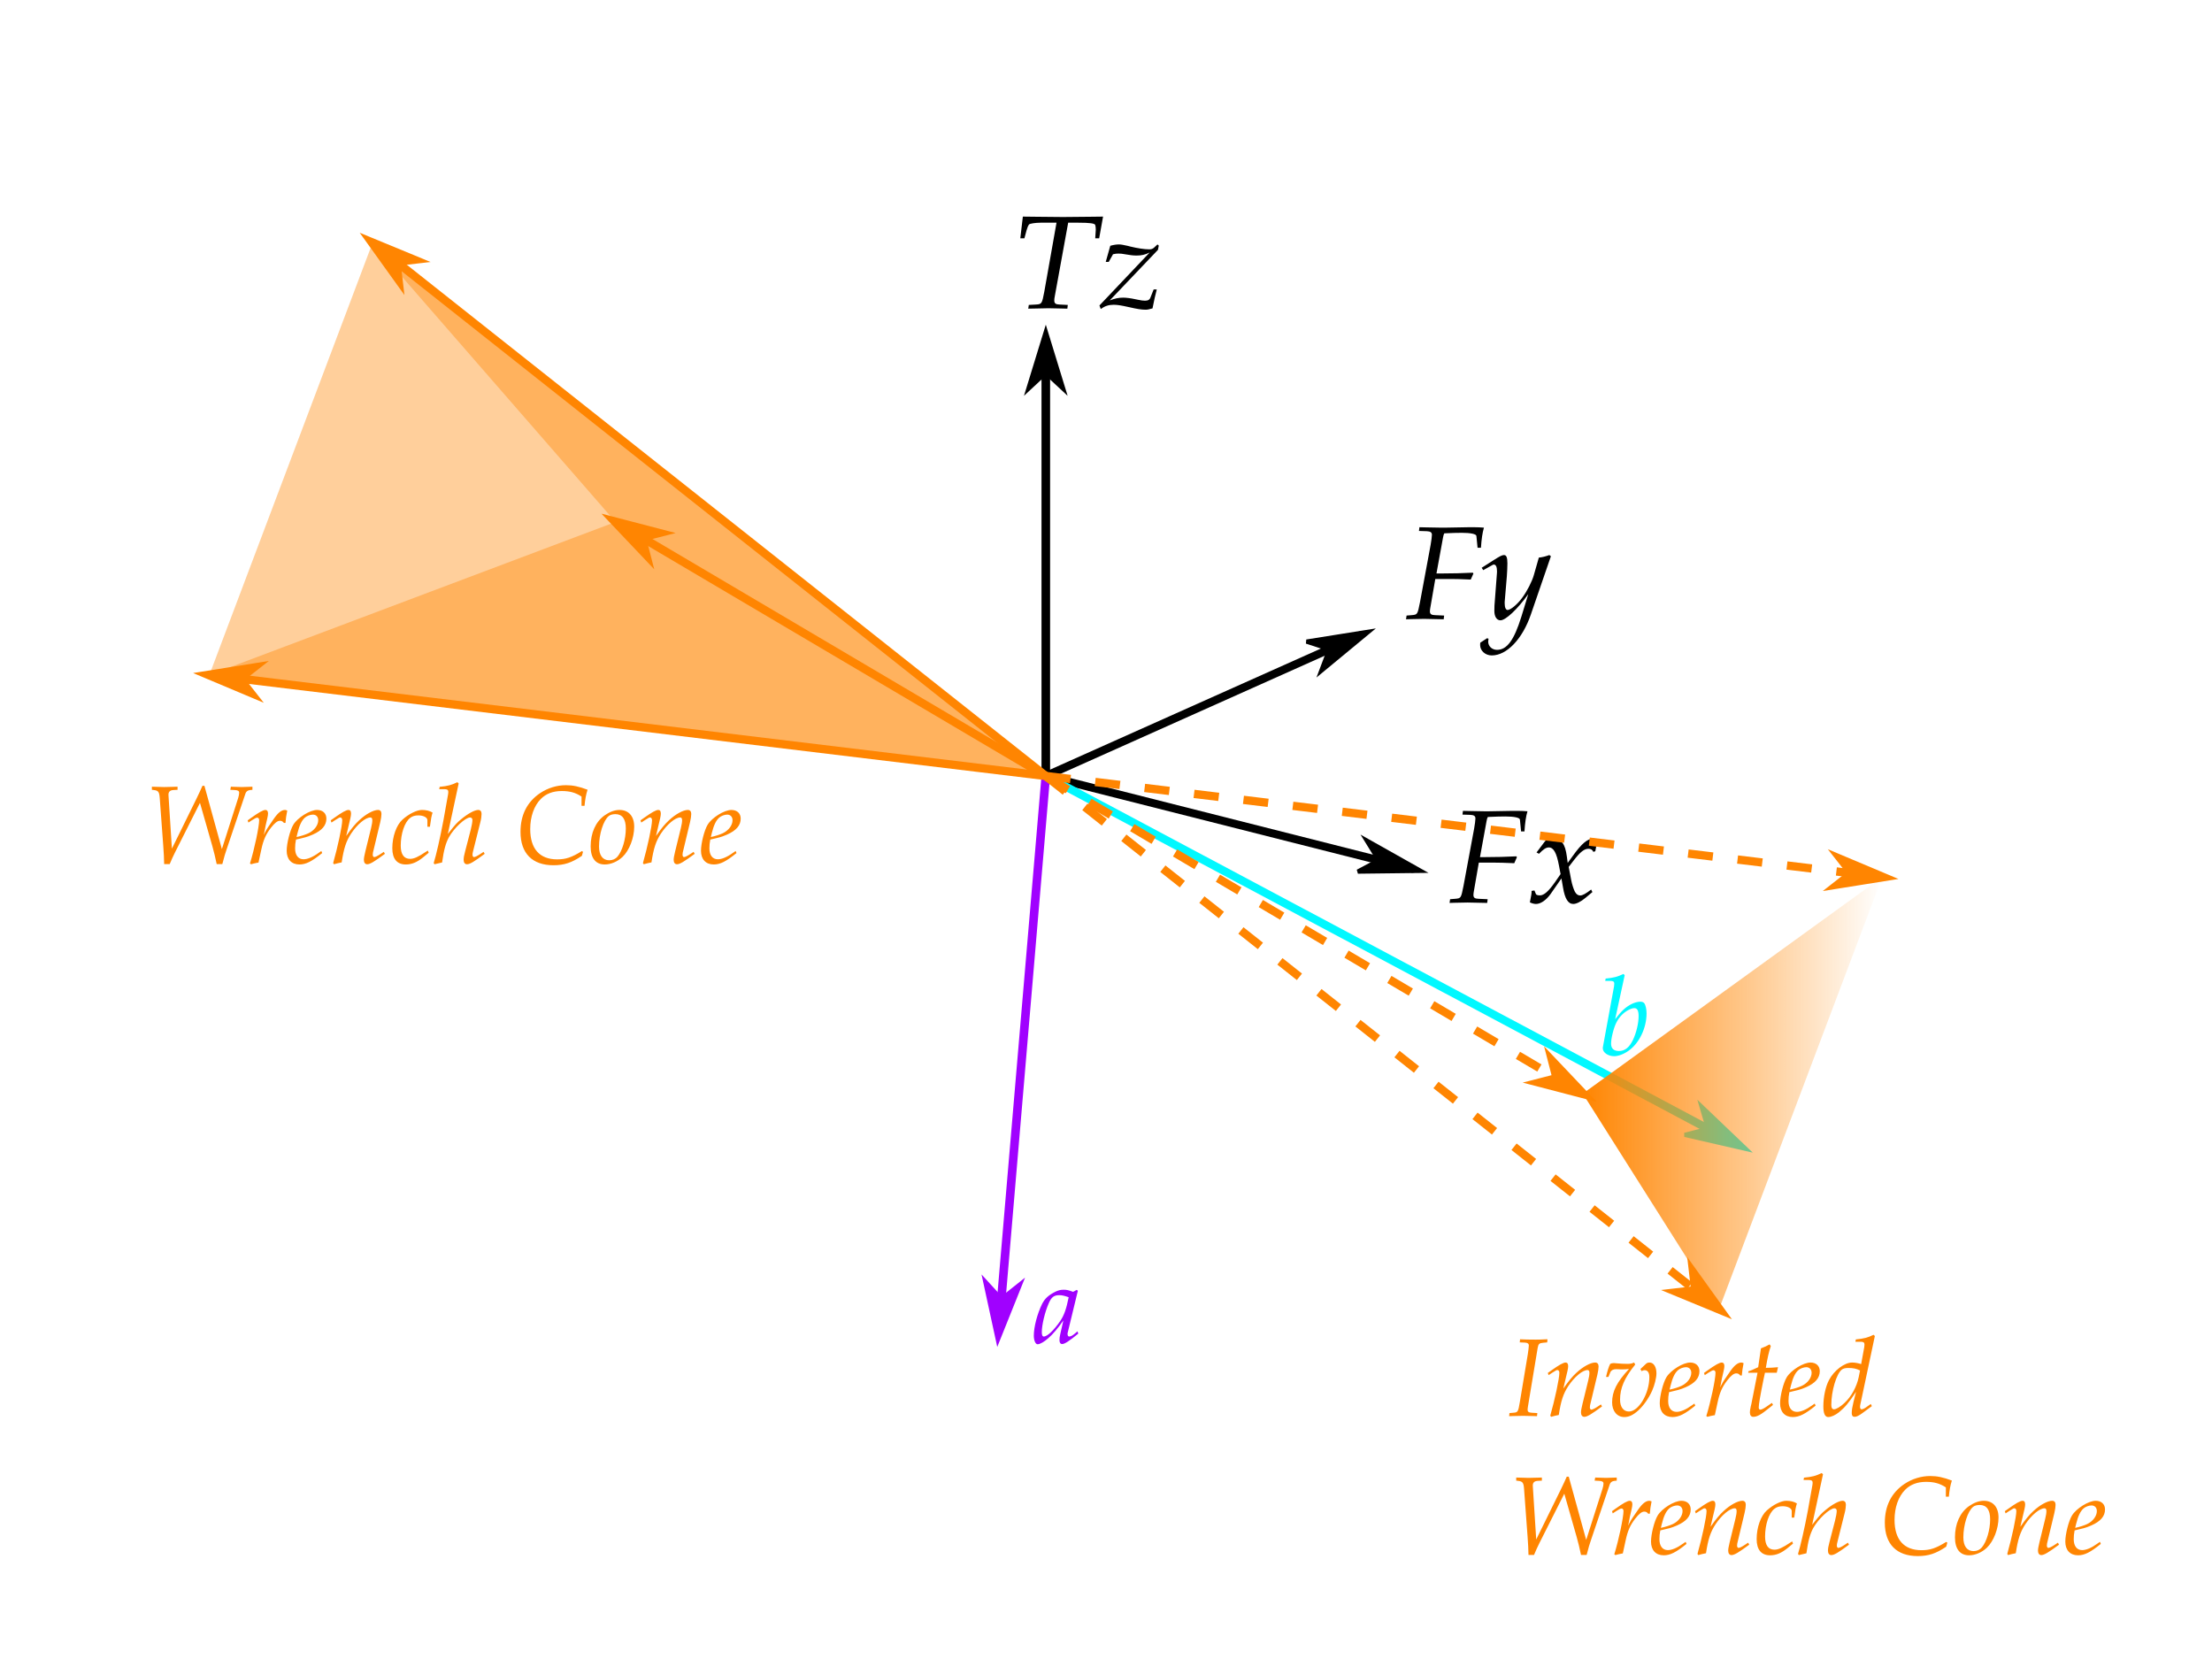
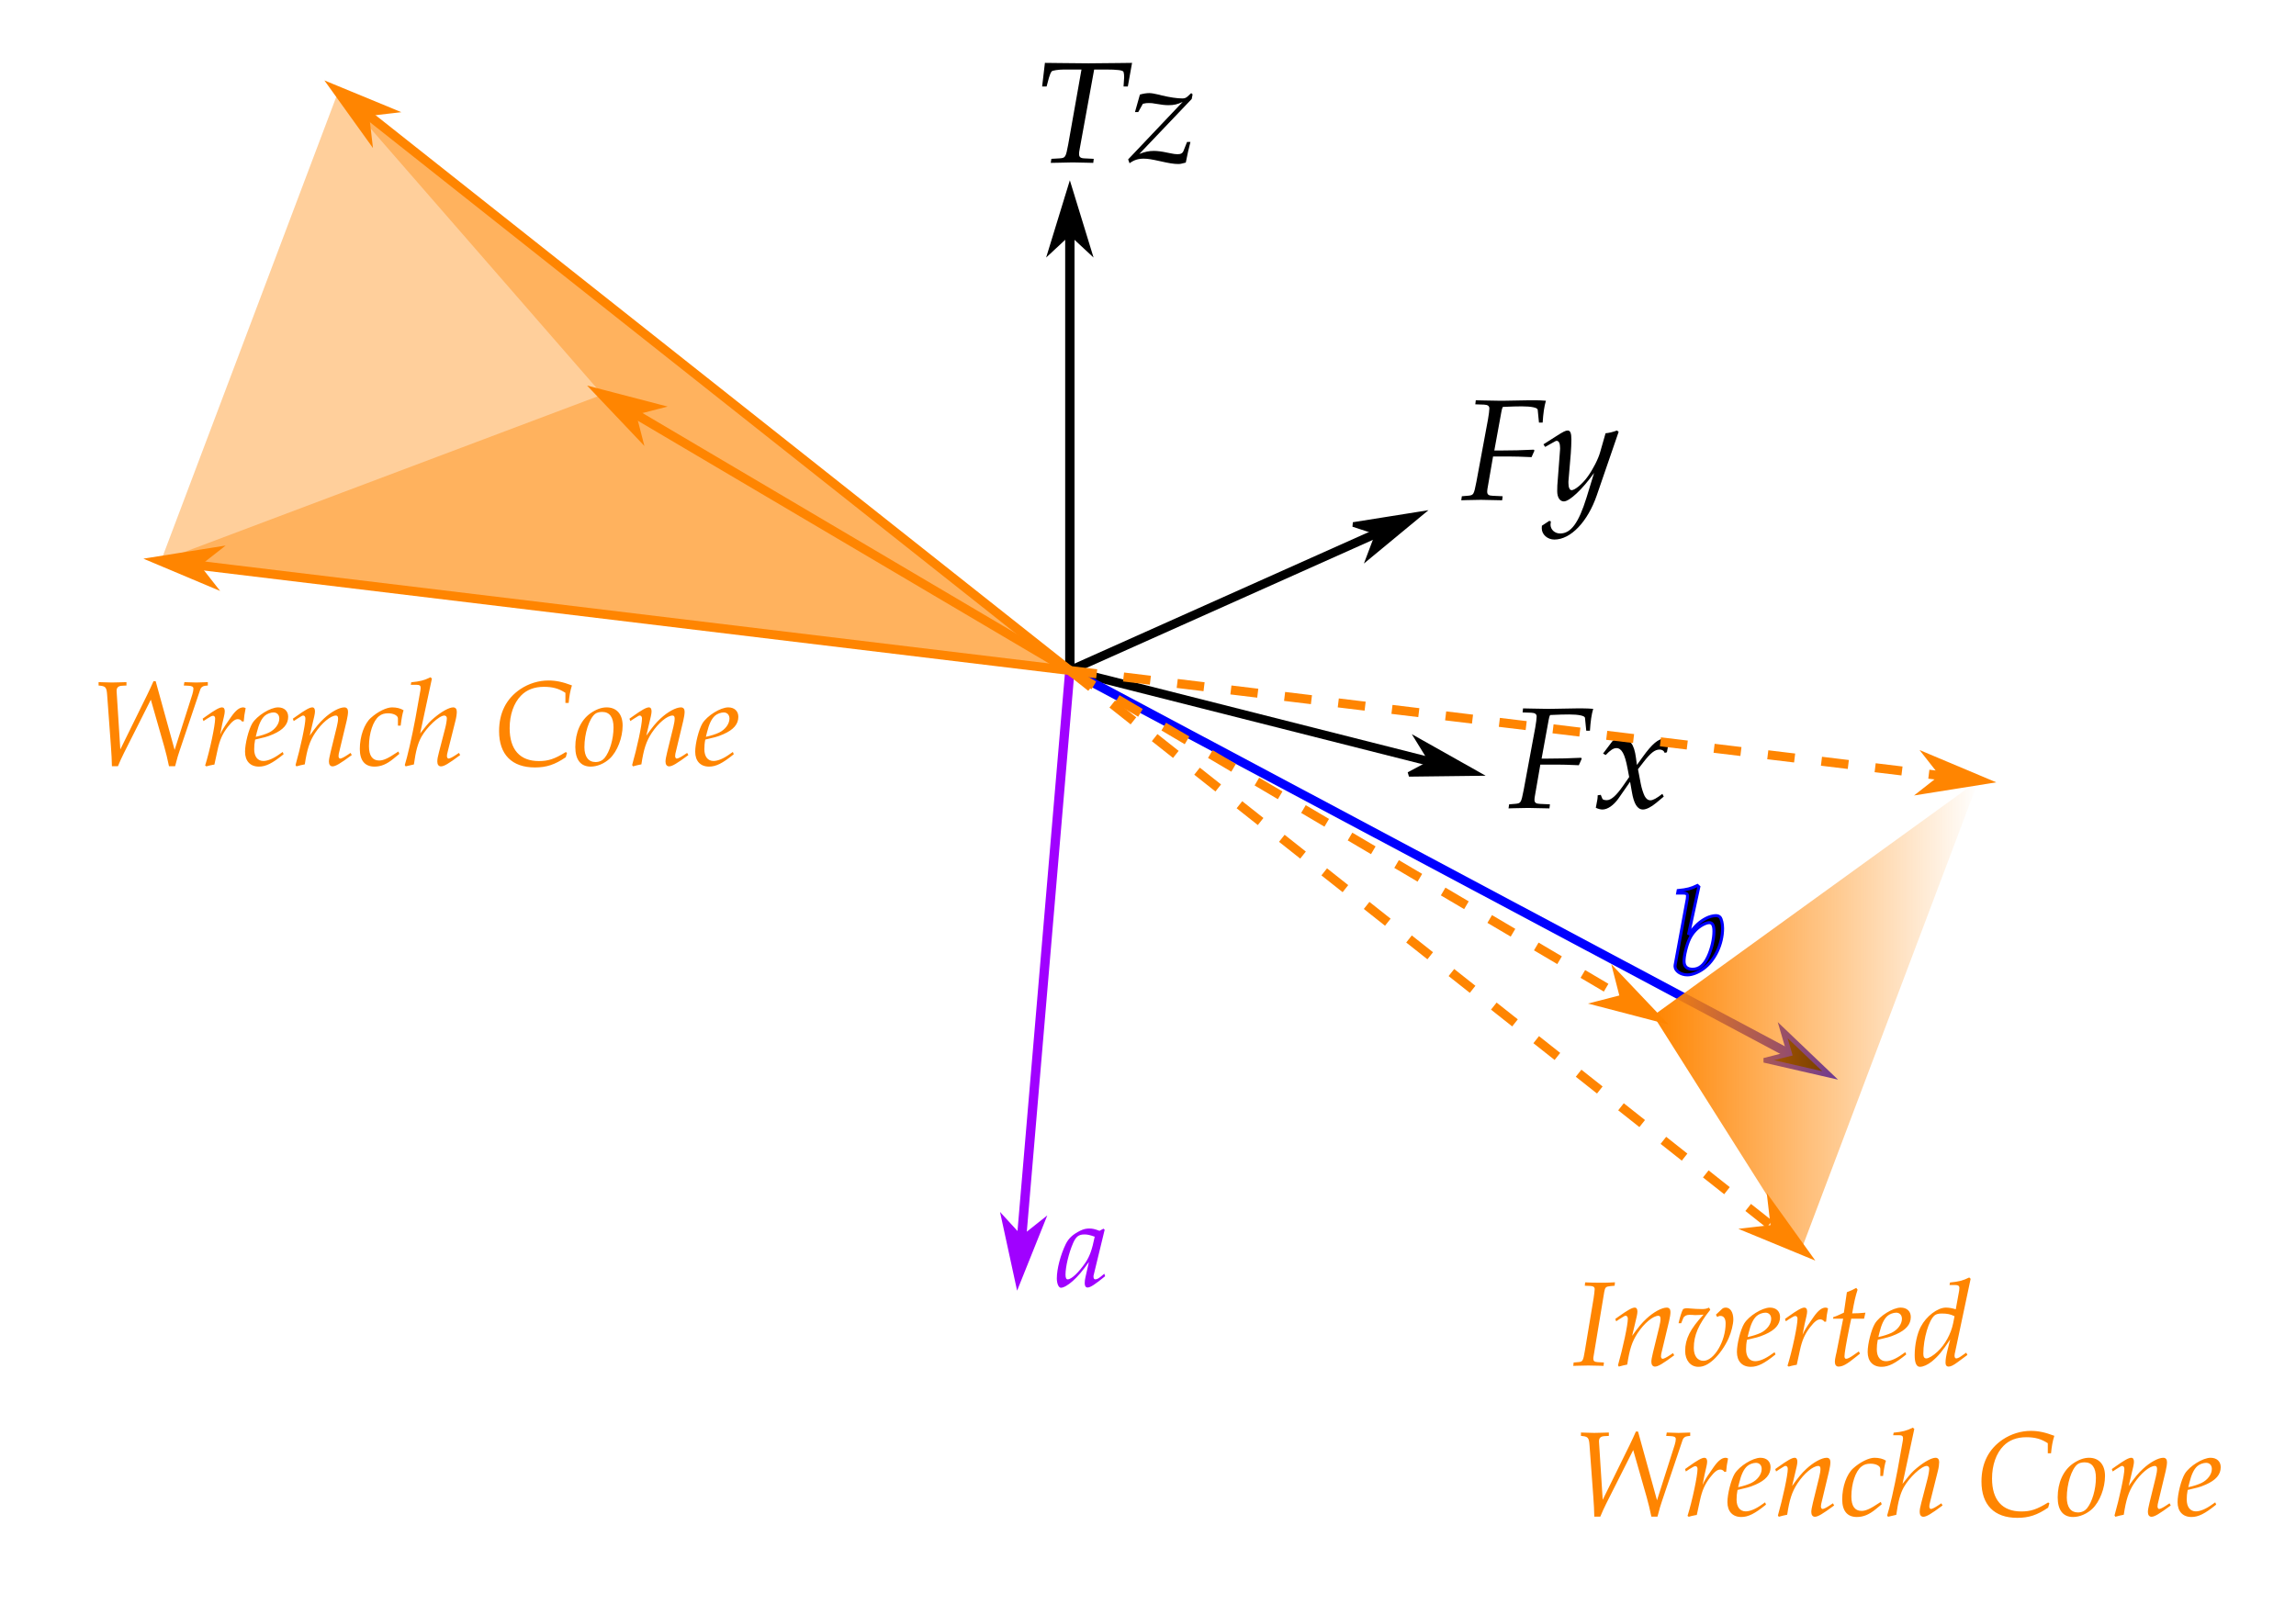
- <svg xmlns="http://www.w3.org/2000/svg" xmlns:xlink="http://www.w3.org/1999/xlink" width="800px" height="600px" viewBox="0 0 800 600" version="1.1" id="SVGRoot">
+ <svg xmlns="http://www.w3.org/2000/svg" xmlns:xlink="http://www.w3.org/1999/xlink" width="764.247" height="537.559" viewBox="0 0 764.247 537.559" version="1.1" id="SVGRoot">
  <defs id="defs815">
    <linearGradient id="linearGradient1993">
      <stop style="stop-color:#ff8501;stop-opacity:1;" offset="0" id="stop1989" />
      <stop style="stop-color:#ff8501;stop-opacity:0;" offset="1" id="stop1991" />
    </linearGradient>
    <marker style="overflow:visible" id="marker1190" refX="0" refY="0" orient="auto">
-       <path transform="matrix(-0.4,0,0,-0.4,-4,0)" style="fill:#01f8ff;fill-opacity:1;fill-rule:evenodd;stroke:#01f8ff;stroke-width:1pt;stroke-opacity:1" d="M 0,0 5,-5 -12.5,0 5,5 Z" id="path1188" />
+       <path transform="matrix(-0.4,0,0,-0.4,-4,0)" style="fill:#000000;fill-opacity:1;fill-rule:evenodd;stroke:#0000ff;stroke-width:1pt;stroke-opacity:1" d="M 0,0 5,-5 -12.5,0 5,5 Z" id="path1188" />
    </marker>
    <marker style="overflow:visible" id="marker1174" refX="0" refY="0" orient="auto">
      <path transform="matrix(-0.4,0,0,-0.4,-4,0)" style="fill:#a001ff;fill-opacity:1;fill-rule:evenodd;stroke:#a001ff;stroke-width:1pt;stroke-opacity:1" d="M 0,0 5,-5 -12.5,0 5,5 Z" id="path1172" />
    </marker>
    <marker style="overflow:visible" id="marker1128" refX="0" refY="0" orient="auto">
      <path transform="matrix(-0.4,0,0,-0.4,-4,0)" style="fill:#ff8501;fill-opacity:1;fill-rule:evenodd;stroke:#ff8501;stroke-width:1pt;stroke-opacity:1" d="M 0,0 5,-5 -12.5,0 5,5 Z" id="path1126" />
    </marker>
    <marker style="overflow:visible" id="marker1124" refX="0" refY="0" orient="auto">
      <path transform="matrix(-0.4,0,0,-0.4,-4,0)" style="fill:#ff8501;fill-opacity:1;fill-rule:evenodd;stroke:#ff8501;stroke-width:1pt;stroke-opacity:1" d="M 0,0 5,-5 -12.5,0 5,5 Z" id="path1122" />
    </marker>
    <marker style="overflow:visible" id="marker1120" refX="0" refY="0" orient="auto">
      <path transform="matrix(-0.4,0,0,-0.4,-4,0)" style="fill:#ff8501;fill-opacity:1;fill-rule:evenodd;stroke:#ff8501;stroke-width:1pt;stroke-opacity:1" d="M 0,0 5,-5 -12.5,0 5,5 Z" id="path1118" />
    </marker>
    <marker style="overflow:visible" id="marker9817" refX="0" refY="0" orient="auto">
      <path transform="matrix(-0.4,0,0,-0.4,-4,0)" style="fill:#000000;fill-opacity:1;fill-rule:evenodd;stroke:#000000;stroke-width:1pt;stroke-opacity:1" d="M 0,0 5,-5 -12.5,0 5,5 Z" id="path9815" />
    </marker>
    <marker orient="auto" refY="0" refX="0" id="Arrow1Mend" style="overflow:visible">
      <path id="path835" d="M 0,0 5,-5 -12.5,0 5,5 Z" style="fill:#000000;fill-opacity:1;fill-rule:evenodd;stroke:#000000;stroke-width:1pt;stroke-opacity:1" transform="matrix(-0.4,0,0,-0.4,-4,0)" />
    </marker>
    <marker orient="auto" refY="0" refX="0" id="marker9913" style="overflow:visible">
      <path id="path9911" d="M 0,0 5,-5 -12.5,0 5,5 Z" style="fill:#000000;fill-opacity:1;fill-rule:evenodd;stroke:#000000;stroke-width:1pt;stroke-opacity:1" transform="matrix(-0.4,0,0,-0.4,-4,0)" />
    </marker>
    <marker style="overflow:visible" id="marker1124-7" refX="0" refY="0" orient="auto">
      <path transform="matrix(-0.4,0,0,-0.4,-4,0)" style="fill:#ff8501;fill-opacity:1;fill-rule:evenodd;stroke:#ff8501;stroke-width:1pt;stroke-opacity:1" d="M 0,0 5,-5 -12.5,0 5,5 Z" id="path1122-9" />
    </marker>
    <marker style="overflow:visible" id="marker1128-5" refX="0" refY="0" orient="auto">
      <path transform="matrix(-0.4,0,0,-0.4,-4,0)" style="fill:#ff8501;fill-opacity:1;fill-rule:evenodd;stroke:#ff8501;stroke-width:1pt;stroke-opacity:1" d="M 0,0 5,-5 -12.5,0 5,5 Z" id="path1126-5" />
    </marker>
    <marker style="overflow:visible" id="marker1120-1" refX="0" refY="0" orient="auto">
      <path transform="matrix(-0.4,0,0,-0.4,-4,0)" style="fill:#ff8501;fill-opacity:1;fill-rule:evenodd;stroke:#ff8501;stroke-width:1pt;stroke-opacity:1" d="M 0,0 5,-5 -12.5,0 5,5 Z" id="path1118-7" />
    </marker>
    <linearGradient xlink:href="#linearGradient1993" id="linearGradient1997" x1="611.827" y1="460.176" x2="696.074" y2="460.176" gradientUnits="userSpaceOnUse" gradientTransform="matrix(1.285602,0,0,1.197078,-123.7818,-120.5388)" />
    <marker style="overflow:visible" id="marker1174-8" refX="0" refY="0" orient="auto">
      <path transform="matrix(-0.4,0,0,-0.4,-4,0)" style="fill:#a001ff;fill-opacity:1;fill-rule:evenodd;stroke:#a001ff;stroke-width:1pt;stroke-opacity:1" d="M 0,0 5,-5 -12.5,0 5,5 Z" id="path1172-7" />
    </marker>
  </defs>
-   <g id="layer1">
+   <g id="layer1" transform="translate(-22.1186,-57.40196)">
    <g id="g3637" transform="translate(-90.34766,-35.00941)">
      <path style="fill:#ff8501;fill-opacity:0.392;stroke:none;stroke-width:1.241px;stroke-linecap:butt;stroke-linejoin:miter;stroke-opacity:1" d="M 468.577,315.66 225.075,122.854 166.062,279.13 Z" id="path1136" />
      <path style="fill:#ff8501;fill-opacity:0.392;stroke:none;stroke-width:1.241px;stroke-linecap:butt;stroke-linejoin:miter;stroke-opacity:1" d="m 468.577,315.66 -155.609,-91.87 -146.906,55.34 302.515,36.53" id="path1138" />
      <path style="fill:#ff8501;fill-opacity:0.392;stroke:none;stroke-width:1.241px;stroke-linecap:butt;stroke-linejoin:miter;stroke-opacity:1" d="M 468.577,315.66 312.968,223.79 225.075,122.854 468.577,315.66" id="path1140" />
-       <g id="g1102" transform="matrix(1.285602,0,0,1.197078,-149.379,62.29297)" style="stroke-width:2.418;stroke-miterlimit:4;stroke-dasharray:none">
-         <path style="fill:none;stroke:#000000;stroke-width:2.418;stroke-linecap:round;stroke-linejoin:miter;stroke-miterlimit:4;stroke-dasharray:none;stroke-opacity:1;marker-end:url(#marker9817)" d="M 480.674,211.654 V 80.072" id="path9787" />
-         <path style="fill:none;stroke:#000000;stroke-width:2.418;stroke-linecap:round;stroke-linejoin:miter;stroke-miterlimit:4;stroke-dasharray:none;stroke-opacity:1;marker-end:url(#Arrow1Mend)" d="M 480.674,211.654 569.229,169.128" id="path9867" />
-         <path style="fill:none;stroke:#000000;stroke-width:2.418;stroke-linecap:round;stroke-linejoin:miter;stroke-miterlimit:4;stroke-dasharray:none;stroke-opacity:1;marker-end:url(#marker9913)" d="m 480.674,211.654 103.064,28.017" id="path9903" />
+       <g id="g1102" transform="matrix(1.285602,0,0,1.197078,-149.379,62.29297)" style="fill:#000000;fill-opacity:1;stroke-width:2.418;stroke-miterlimit:4;stroke-dasharray:none">
+         <path style="fill:#000000;fill-opacity:1;stroke:#000000;stroke-width:2.418;stroke-linecap:round;stroke-linejoin:miter;stroke-miterlimit:4;stroke-dasharray:none;stroke-opacity:1;marker-end:url(#marker9817)" d="M 480.674,211.654 V 80.072" id="path9787" />
+         <path style="fill:#000000;fill-opacity:1;stroke:#000000;stroke-width:2.418;stroke-linecap:round;stroke-linejoin:miter;stroke-miterlimit:4;stroke-dasharray:none;stroke-opacity:1;marker-end:url(#Arrow1Mend)" d="M 480.674,211.654 569.229,169.128" id="path9867" />
+         <path style="fill:#000000;fill-opacity:1;stroke:#000000;stroke-width:2.418;stroke-linecap:round;stroke-linejoin:miter;stroke-miterlimit:4;stroke-dasharray:none;stroke-opacity:1;marker-end:url(#marker9913)" d="m 480.674,211.654 103.064,28.017" id="path9903" />
        <text xml:space="preserve" style="font-style:italic;font-variant:normal;font-weight:normal;font-stretch:normal;font-size:40px;line-height:1.25;font-family:'Palatino Linotype';-inkscape-font-specification:'Palatino Linotype Italic';letter-spacing:0px;word-spacing:0px;fill:#000000;fill-opacity:1;stroke:none;stroke-width:2.418;stroke-miterlimit:4;stroke-dasharray:none" x="582.01" y="164.183" id="text9971">
          <tspan id="tspan9969" x="582.01" y="164.183">Fy</tspan>
          <tspan x="582.01" y="214.183" id="tspan9973" />
        </text>
        <text xml:space="preserve" style="font-style:italic;font-variant:normal;font-weight:normal;font-stretch:normal;font-size:40px;line-height:1.25;font-family:'Palatino Linotype';-inkscape-font-specification:'Palatino Linotype Italic';letter-spacing:0px;word-spacing:0px;fill:#000000;fill-opacity:1;stroke:none;stroke-width:2.418;stroke-miterlimit:4;stroke-dasharray:none" x="594.252" y="249.877" id="text9977">
          <tspan id="tspan9975" x="594.252" y="249.877">Fx</tspan>
        </text>
        <text xml:space="preserve" style="font-style:italic;font-variant:normal;font-weight:normal;font-stretch:normal;font-size:40px;line-height:1.25;font-family:'Palatino Linotype';-inkscape-font-specification:'Palatino Linotype Italic';letter-spacing:0px;word-spacing:0px;fill:#000000;fill-opacity:1;stroke:none;stroke-width:2.418;stroke-miterlimit:4;stroke-dasharray:none" x="471.375" y="70.337" id="text9981">
          <tspan id="tspan9979" x="471.375" y="70.337">Tz</tspan>
        </text>
-         <path style="fill:none;stroke:#01f8ff;stroke-width:2.418;stroke-linecap:butt;stroke-linejoin:miter;stroke-miterlimit:4;stroke-dasharray:none;stroke-opacity:1;marker-end:url(#marker1190)" d="M 480.674,211.654 675.424,323.081" id="path1162" />
-         <path style="fill:none;stroke:#a001ff;stroke-width:2.418;stroke-linecap:butt;stroke-linejoin:miter;stroke-miterlimit:4;stroke-dasharray:none;stroke-opacity:1;marker-end:url(#marker1174-8)" d="M 480.674,211.654 467.393,379.402" id="path1164" />
+         <path style="fill:#000000;fill-opacity:1;stroke:#0000ff;stroke-width:2.418;stroke-linecap:butt;stroke-linejoin:miter;stroke-miterlimit:4;stroke-dasharray:none;stroke-opacity:1;marker-end:url(#marker1190)" d="M 480.674,211.654 675.424,323.081" id="path1162" />
+         <path style="fill:#000000;fill-opacity:1;stroke:#a001ff;stroke-width:2.418;stroke-linecap:butt;stroke-linejoin:miter;stroke-miterlimit:4;stroke-dasharray:none;stroke-opacity:1;marker-end:url(#marker1174-8)" d="M 480.674,211.654 467.393,379.402" id="path1164" />
      </g>
      <path style="fill:none;stroke:#ff8501;stroke-width:3;stroke-linecap:butt;stroke-linejoin:miter;stroke-miterlimit:4;stroke-dasharray:none;stroke-opacity:1;marker-end:url(#marker1120)" d="M 468.577,315.66 225.075,122.854" id="path1106" />
      <path style="fill:none;stroke:#ff8501;stroke-width:3;stroke-linecap:butt;stroke-linejoin:miter;stroke-miterlimit:4;stroke-dasharray:none;stroke-opacity:1;marker-end:url(#marker1128)" d="M 468.577,315.66 166.062,279.13" id="path1108" />
      <path style="fill:none;stroke:#ff8501;stroke-width:3;stroke-linecap:butt;stroke-linejoin:miter;stroke-miterlimit:4;stroke-dasharray:none;stroke-opacity:1;marker-end:url(#marker1124)" d="M 468.577,315.66 312.968,223.79" id="path1110" />
-       <path style="fill:none;stroke:#ff8501;stroke-width:3;stroke-linecap:butt;stroke-linejoin:miter;stroke-miterlimit:4;stroke-dasharray:9,9;stroke-dashoffset:0;stroke-opacity:1;marker-end:url(#marker1124-7)" d="M 468.831,316.033 662.784,430.54" id="path1110-0" />
-       <path style="fill:none;stroke:#ff8501;stroke-width:3;stroke-linecap:butt;stroke-linejoin:miter;stroke-miterlimit:4;stroke-dasharray:9,9;stroke-dashoffset:0;stroke-opacity:1;marker-end:url(#marker1128-5)" d="M 468.577,315.66 771.092,352.19" id="path1108-3" />
-       <path style="fill:none;stroke:#ff8501;stroke-width:3;stroke-linecap:butt;stroke-linejoin:miter;stroke-miterlimit:4;stroke-dasharray:9,9;stroke-dashoffset:0;stroke-opacity:1;marker-end:url(#marker1120-1)" d="M 468.577,315.66 712.079,508.466" id="path1106-6" />
-       <path style="fill:url(#linearGradient1997);fill-opacity:1;stroke:none;stroke-width:3;stroke-linecap:butt;stroke-linejoin:miter;stroke-opacity:1;stroke-miterlimit:4;stroke-dasharray:9,9;stroke-dashoffset:0" d="M 662.784,430.54 771.092,352.19 712.079,508.466 662.784,430.54" id="path1969" />
+       <path style="fill:none;stroke:#ff8501;stroke-width:3;stroke-linecap:butt;stroke-linejoin:miter;stroke-miterlimit:4;stroke-dasharray:9, 9;stroke-dashoffset:0;stroke-opacity:1;marker-end:url(#marker1124-7)" d="M 468.831,316.033 662.784,430.54" id="path1110-0" />
+       <path style="fill:none;stroke:#ff8501;stroke-width:3;stroke-linecap:butt;stroke-linejoin:miter;stroke-miterlimit:4;stroke-dasharray:9, 9;stroke-dashoffset:0;stroke-opacity:1;marker-end:url(#marker1128-5)" d="M 468.577,315.66 771.092,352.19" id="path1108-3" />
+       <path style="fill:none;stroke:#ff8501;stroke-width:3;stroke-linecap:butt;stroke-linejoin:miter;stroke-miterlimit:4;stroke-dasharray:9, 9;stroke-dashoffset:0;stroke-opacity:1;marker-end:url(#marker1120-1)" d="M 468.577,315.66 712.079,508.466" id="path1106-6" />
+       <path style="fill:url(#linearGradient1997);fill-opacity:1;stroke:none;stroke-width:3;stroke-linecap:butt;stroke-linejoin:miter;stroke-miterlimit:4;stroke-dasharray:9, 9;stroke-dashoffset:0;stroke-opacity:1" d="M 662.784,430.54 771.092,352.19 712.079,508.466 662.784,430.54" id="path1969" />
      <text xml:space="preserve" style="font-style:italic;font-variant:normal;font-weight:normal;font-stretch:normal;font-size:40px;line-height:1.25;font-family:'Palatino Linotype';-inkscape-font-specification:'Palatino Linotype Italic';letter-spacing:0px;word-spacing:0px;fill:#000000;fill-opacity:1;stroke:none" x="464.086" y="520.739" id="text2197">
        <tspan id="tspan2195" x="464.086" y="520.739" style="fill:#a001ff;fill-opacity:1">a</tspan>
      </text>
-       <text xml:space="preserve" style="font-style:italic;font-variant:normal;font-weight:normal;font-stretch:normal;font-size:40px;line-height:1.25;font-family:'Palatino Linotype';-inkscape-font-specification:'Palatino Linotype Italic';letter-spacing:0px;word-spacing:0px;fill:#01f8ff;fill-opacity:1;stroke:none" x="668.535" y="416.561" id="text2211">
+       <text xml:space="preserve" style="font-style:italic;font-variant:normal;font-weight:normal;font-stretch:normal;font-size:40px;line-height:1.25;font-family:'Palatino Linotype';-inkscape-font-specification:'Palatino Linotype Italic';letter-spacing:0px;word-spacing:0px;fill:#000000;fill-opacity:1;stroke:#0000ff;stroke-opacity:1" x="668.535" y="416.561" id="text2211">
        <tspan id="tspan2209" x="668.535" y="416.561">b</tspan>
      </text>
-       <text xml:space="preserve" style="font-style:italic;font-variant:normal;font-weight:normal;font-stretch:normal;font-size:40px;line-height:1.25;font-family:'Palatino Linotype';-inkscape-font-specification:'Palatino Linotype Italic';letter-spacing:0px;word-spacing:0px;fill:#ff8501;fill-opacity:1;stroke:none;" x="142.437" y="347.218" id="text2221">
+       <text xml:space="preserve" style="font-style:italic;font-variant:normal;font-weight:normal;font-stretch:normal;font-size:40px;line-height:1.25;font-family:'Palatino Linotype';-inkscape-font-specification:'Palatino Linotype Italic';letter-spacing:0px;word-spacing:0px;fill:#ff8501;fill-opacity:1;stroke:none" x="142.437" y="347.218" id="text2221">
        <tspan id="tspan2219" x="142.437" y="347.218">Wrench Cone</tspan>
      </text>
      <text xml:space="preserve" style="font-style:italic;font-variant:normal;font-weight:normal;font-stretch:normal;font-size:40px;line-height:1.25;font-family:'Palatino Linotype';-inkscape-font-specification:'Palatino Linotype Italic';letter-spacing:0px;word-spacing:0px;fill:#ff8501;fill-opacity:1;stroke:none" x="635.865" y="547.065" id="text2221-4">
        <tspan id="tspan2219-7" x="635.865" y="547.065">Inverted </tspan>
        <tspan x="635.865" y="597.065" id="tspan2241">Wrench Cone</tspan>
      </text>
    </g>
  </g>
</svg>
